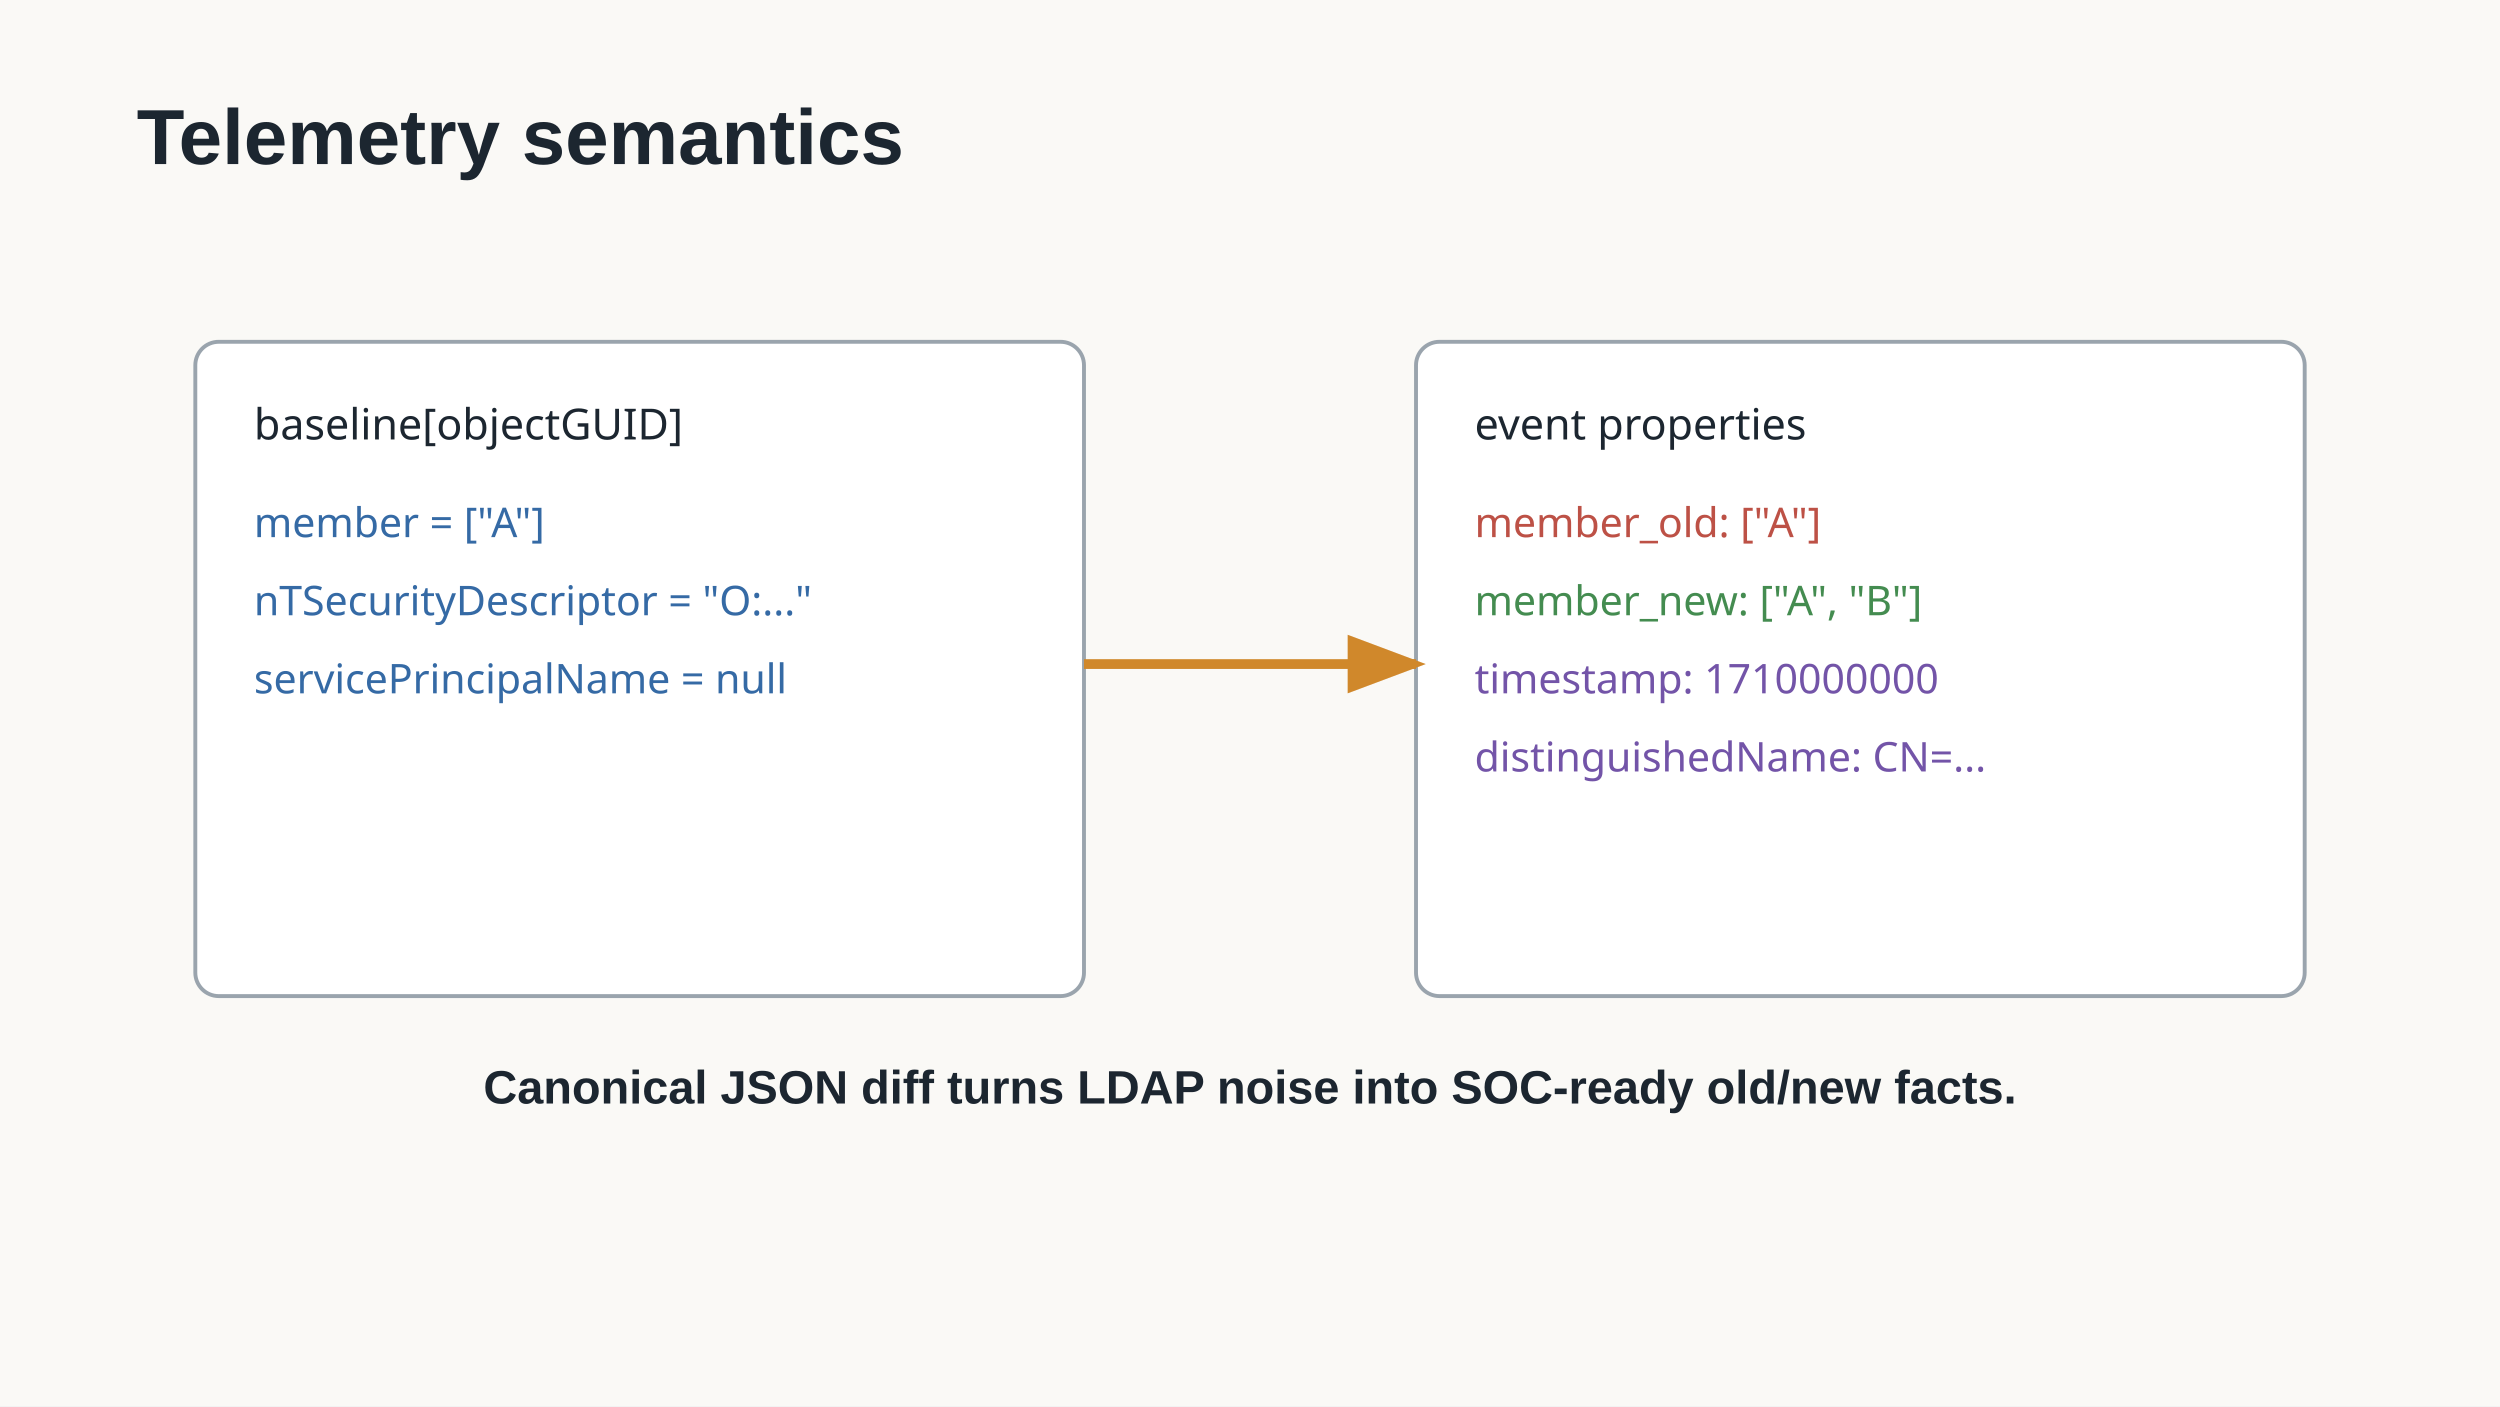
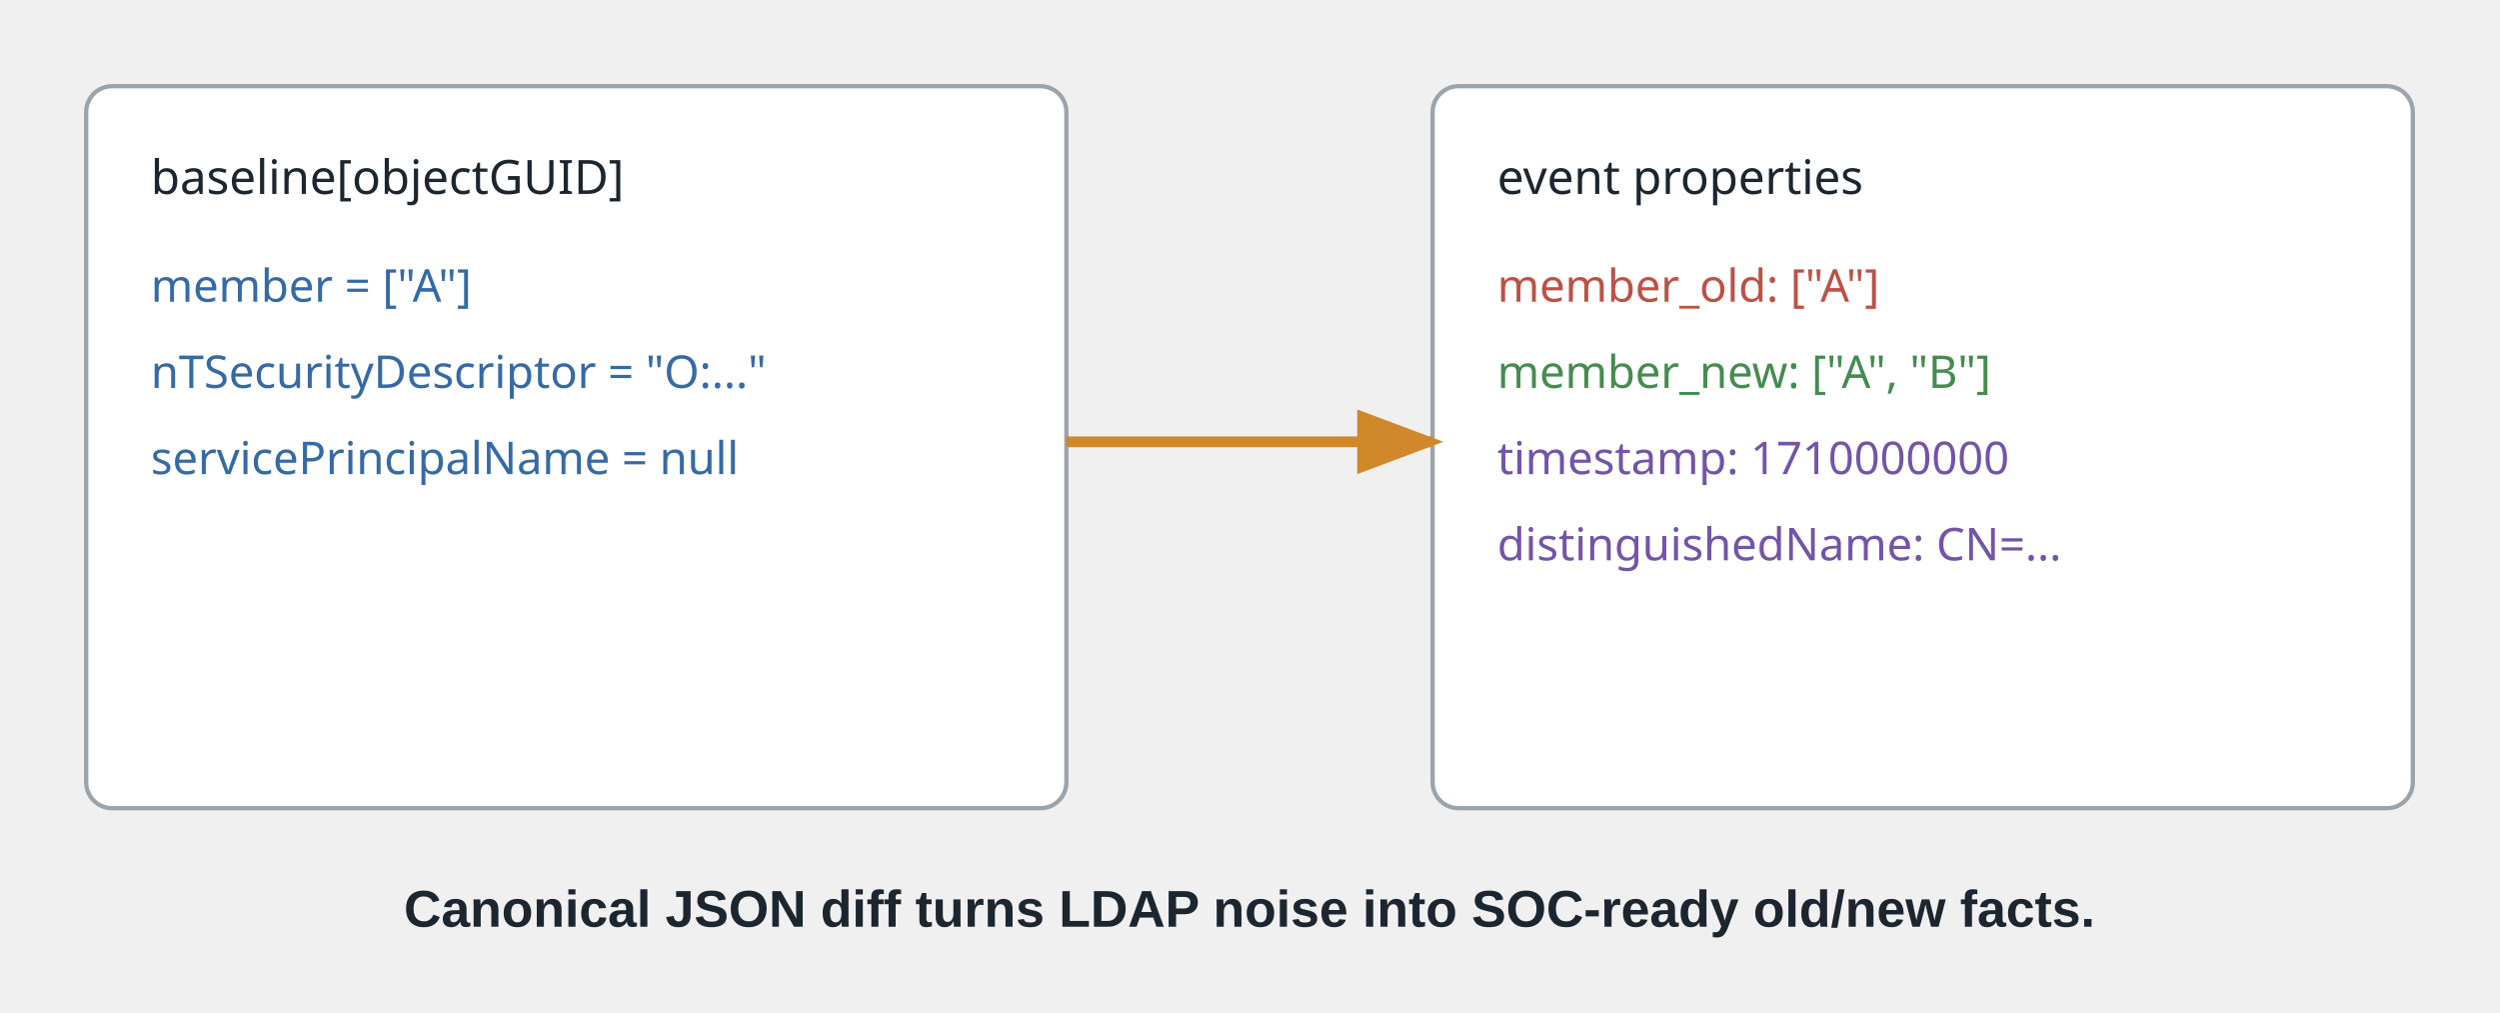
- <svg xmlns="http://www.w3.org/2000/svg" width="1280" height="720" viewBox="0 0 1280 720">
-   <rect width="1280" height="720" fill="#faf9f6" />
-   <text x="70" y="84" font-family="Segoe UI, Arial" font-size="40" font-weight="700" fill="#1c2630">Telemetry semantics</text>
+ <svg xmlns="http://www.w3.org/2000/svg" width="1160" height="470" viewBox="60 135 1160 470">
  <rect x="100" y="175" width="455" height="335" rx="12" fill="#ffffff" stroke="#9aa4ad" stroke-width="2" />
  <text x="130" y="225" font-family="Consolas, Segoe UI, monospace" font-size="22" fill="#1c2630">baseline[objectGUID]</text>
  <text x="130" y="275" font-family="Consolas, Segoe UI, monospace" font-size="21" fill="#356aa5">member = ["A"]</text>
  <text x="130" y="315" font-family="Consolas, Segoe UI, monospace" font-size="21" fill="#356aa5">nTSecurityDescriptor = "O:..."</text>
  <text x="130" y="355" font-family="Consolas, Segoe UI, monospace" font-size="21" fill="#356aa5">servicePrincipalName = null</text>
  <rect x="725" y="175" width="455" height="335" rx="12" fill="#ffffff" stroke="#9aa4ad" stroke-width="2" />
  <text x="755" y="225" font-family="Consolas, Segoe UI, monospace" font-size="22" fill="#1c2630">event properties</text>
  <text x="755" y="275" font-family="Consolas, Segoe UI, monospace" font-size="21" fill="#bd5146">member_old: ["A"]</text>
  <text x="755" y="315" font-family="Consolas, Segoe UI, monospace" font-size="21" fill="#448c50">member_new: ["A", "B"]</text>
  <text x="755" y="355" font-family="Consolas, Segoe UI, monospace" font-size="21" fill="#7354a8">timestamp: 1710000000</text>
  <text x="755" y="395" font-family="Consolas, Segoe UI, monospace" font-size="21" fill="#7354a8">distinguishedName: CN=...</text>
  <path d="M555 340 H725" stroke="#d0882b" stroke-width="5" marker-end="url(#arrow)" />
  <text x="640" y="565" text-anchor="middle" font-family="Segoe UI, Arial" font-size="24" font-weight="700" fill="#1c2630">Canonical JSON diff turns LDAP noise into SOC-ready old/new facts.</text>
  <defs>
    <marker id="arrow" markerWidth="10" markerHeight="10" refX="7" refY="3" orient="auto">
      <path d="M0,0 L0,6 L8,3 z" fill="#d0882b" />
    </marker>
  </defs>
</svg>
